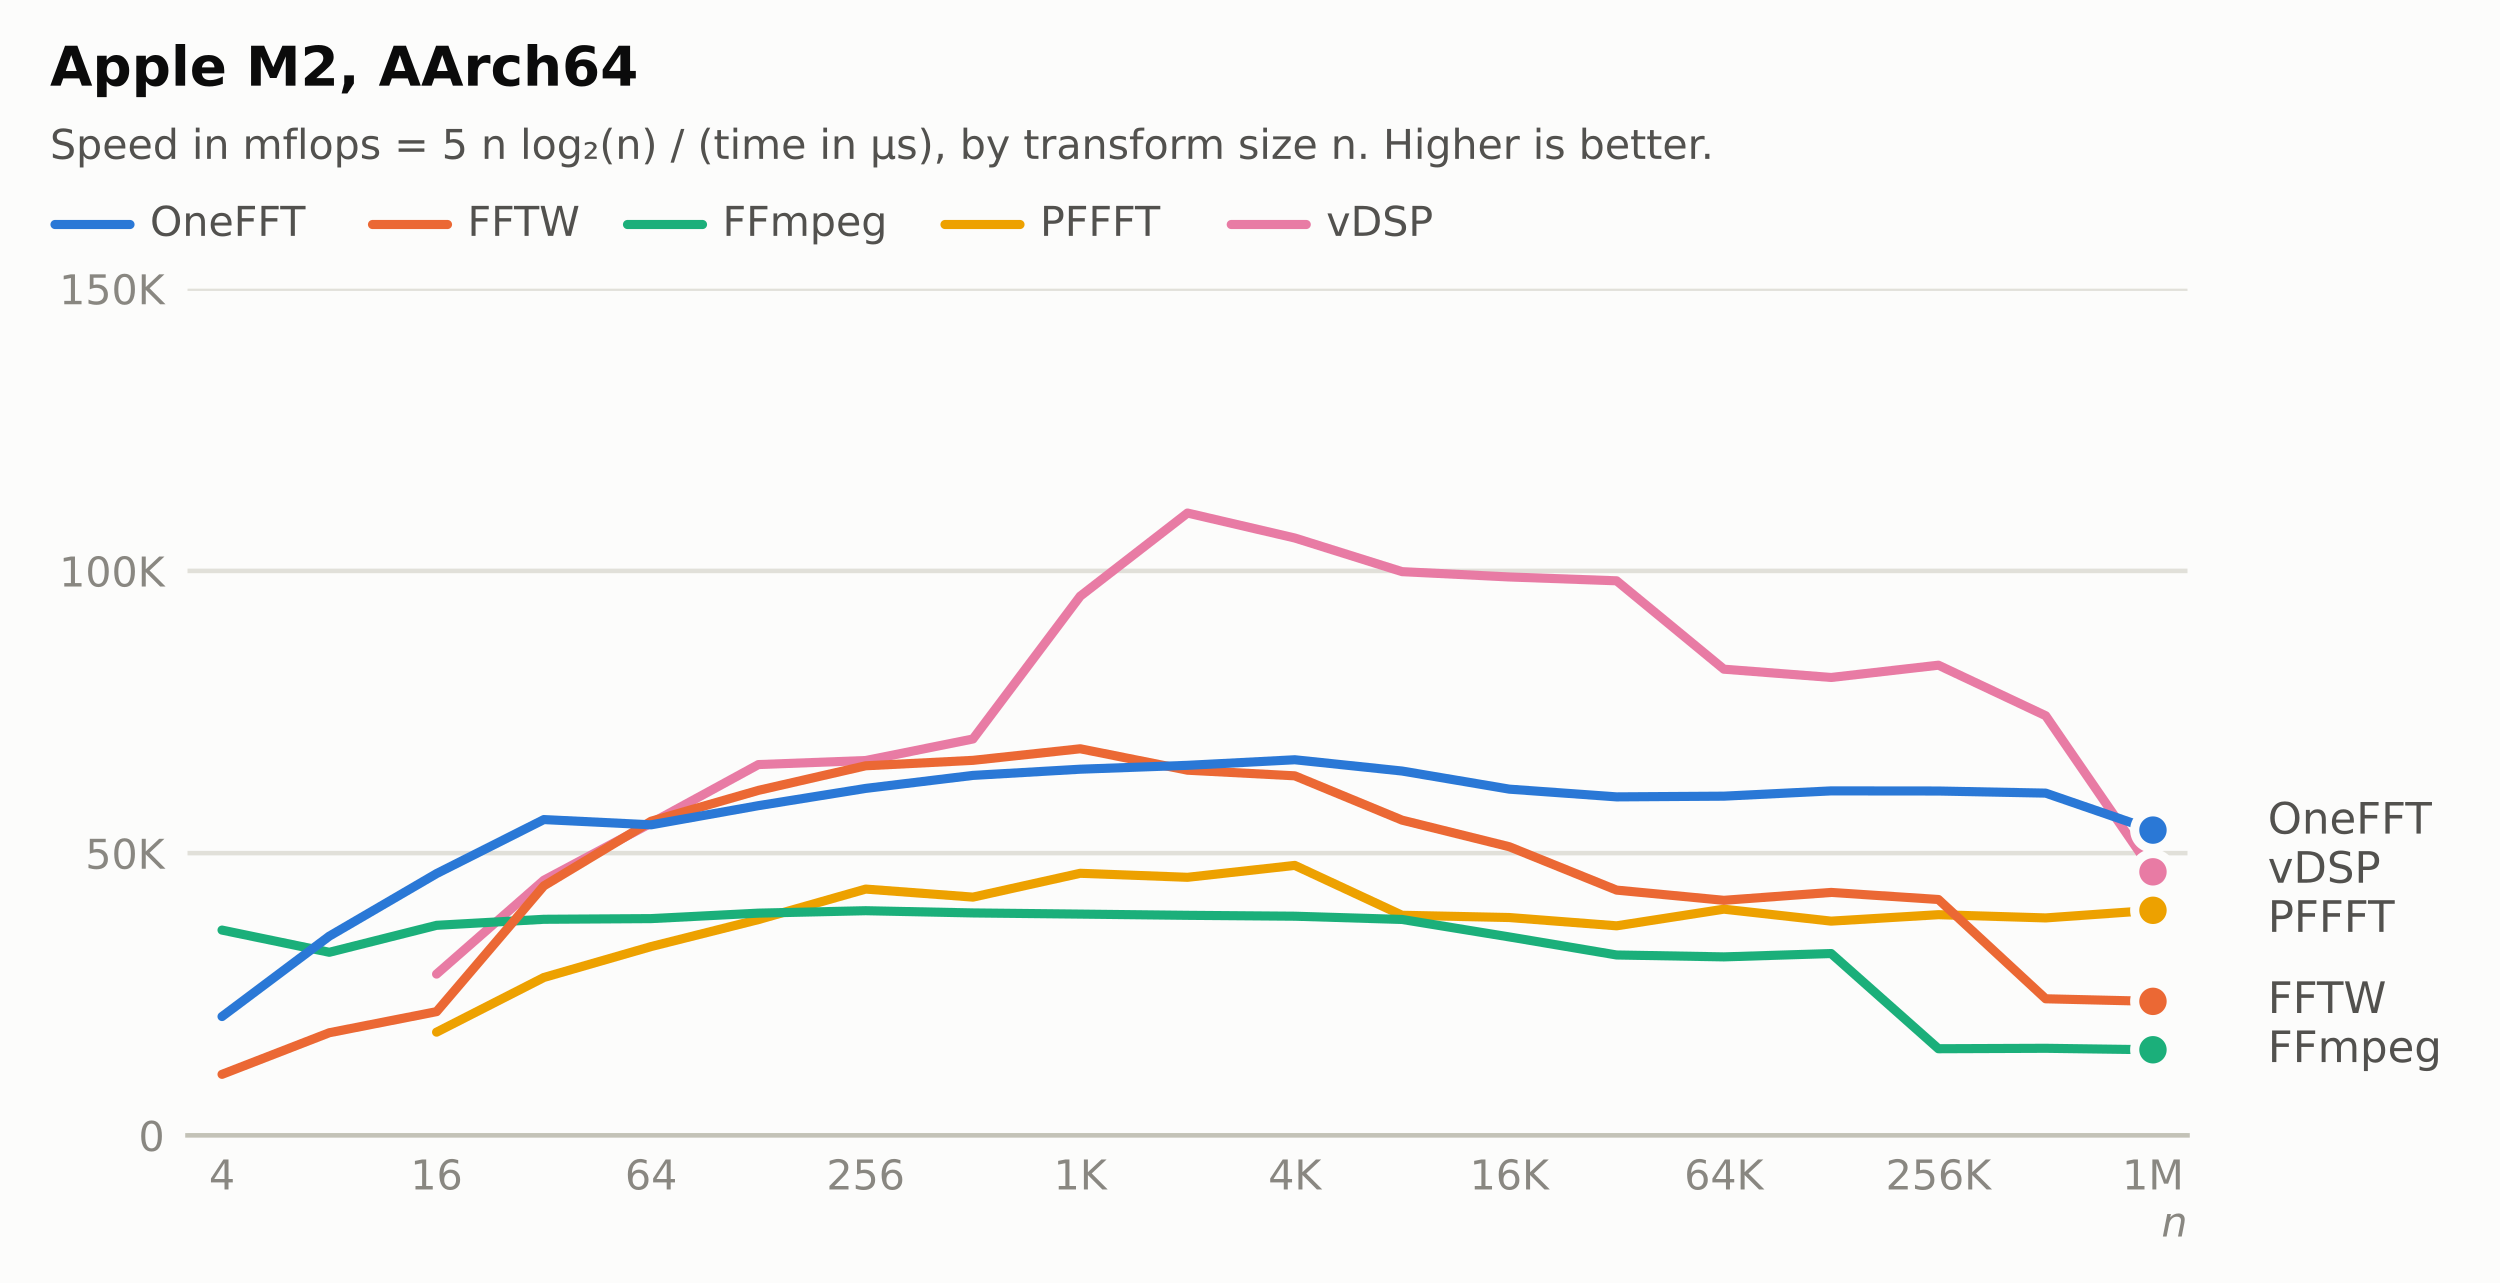
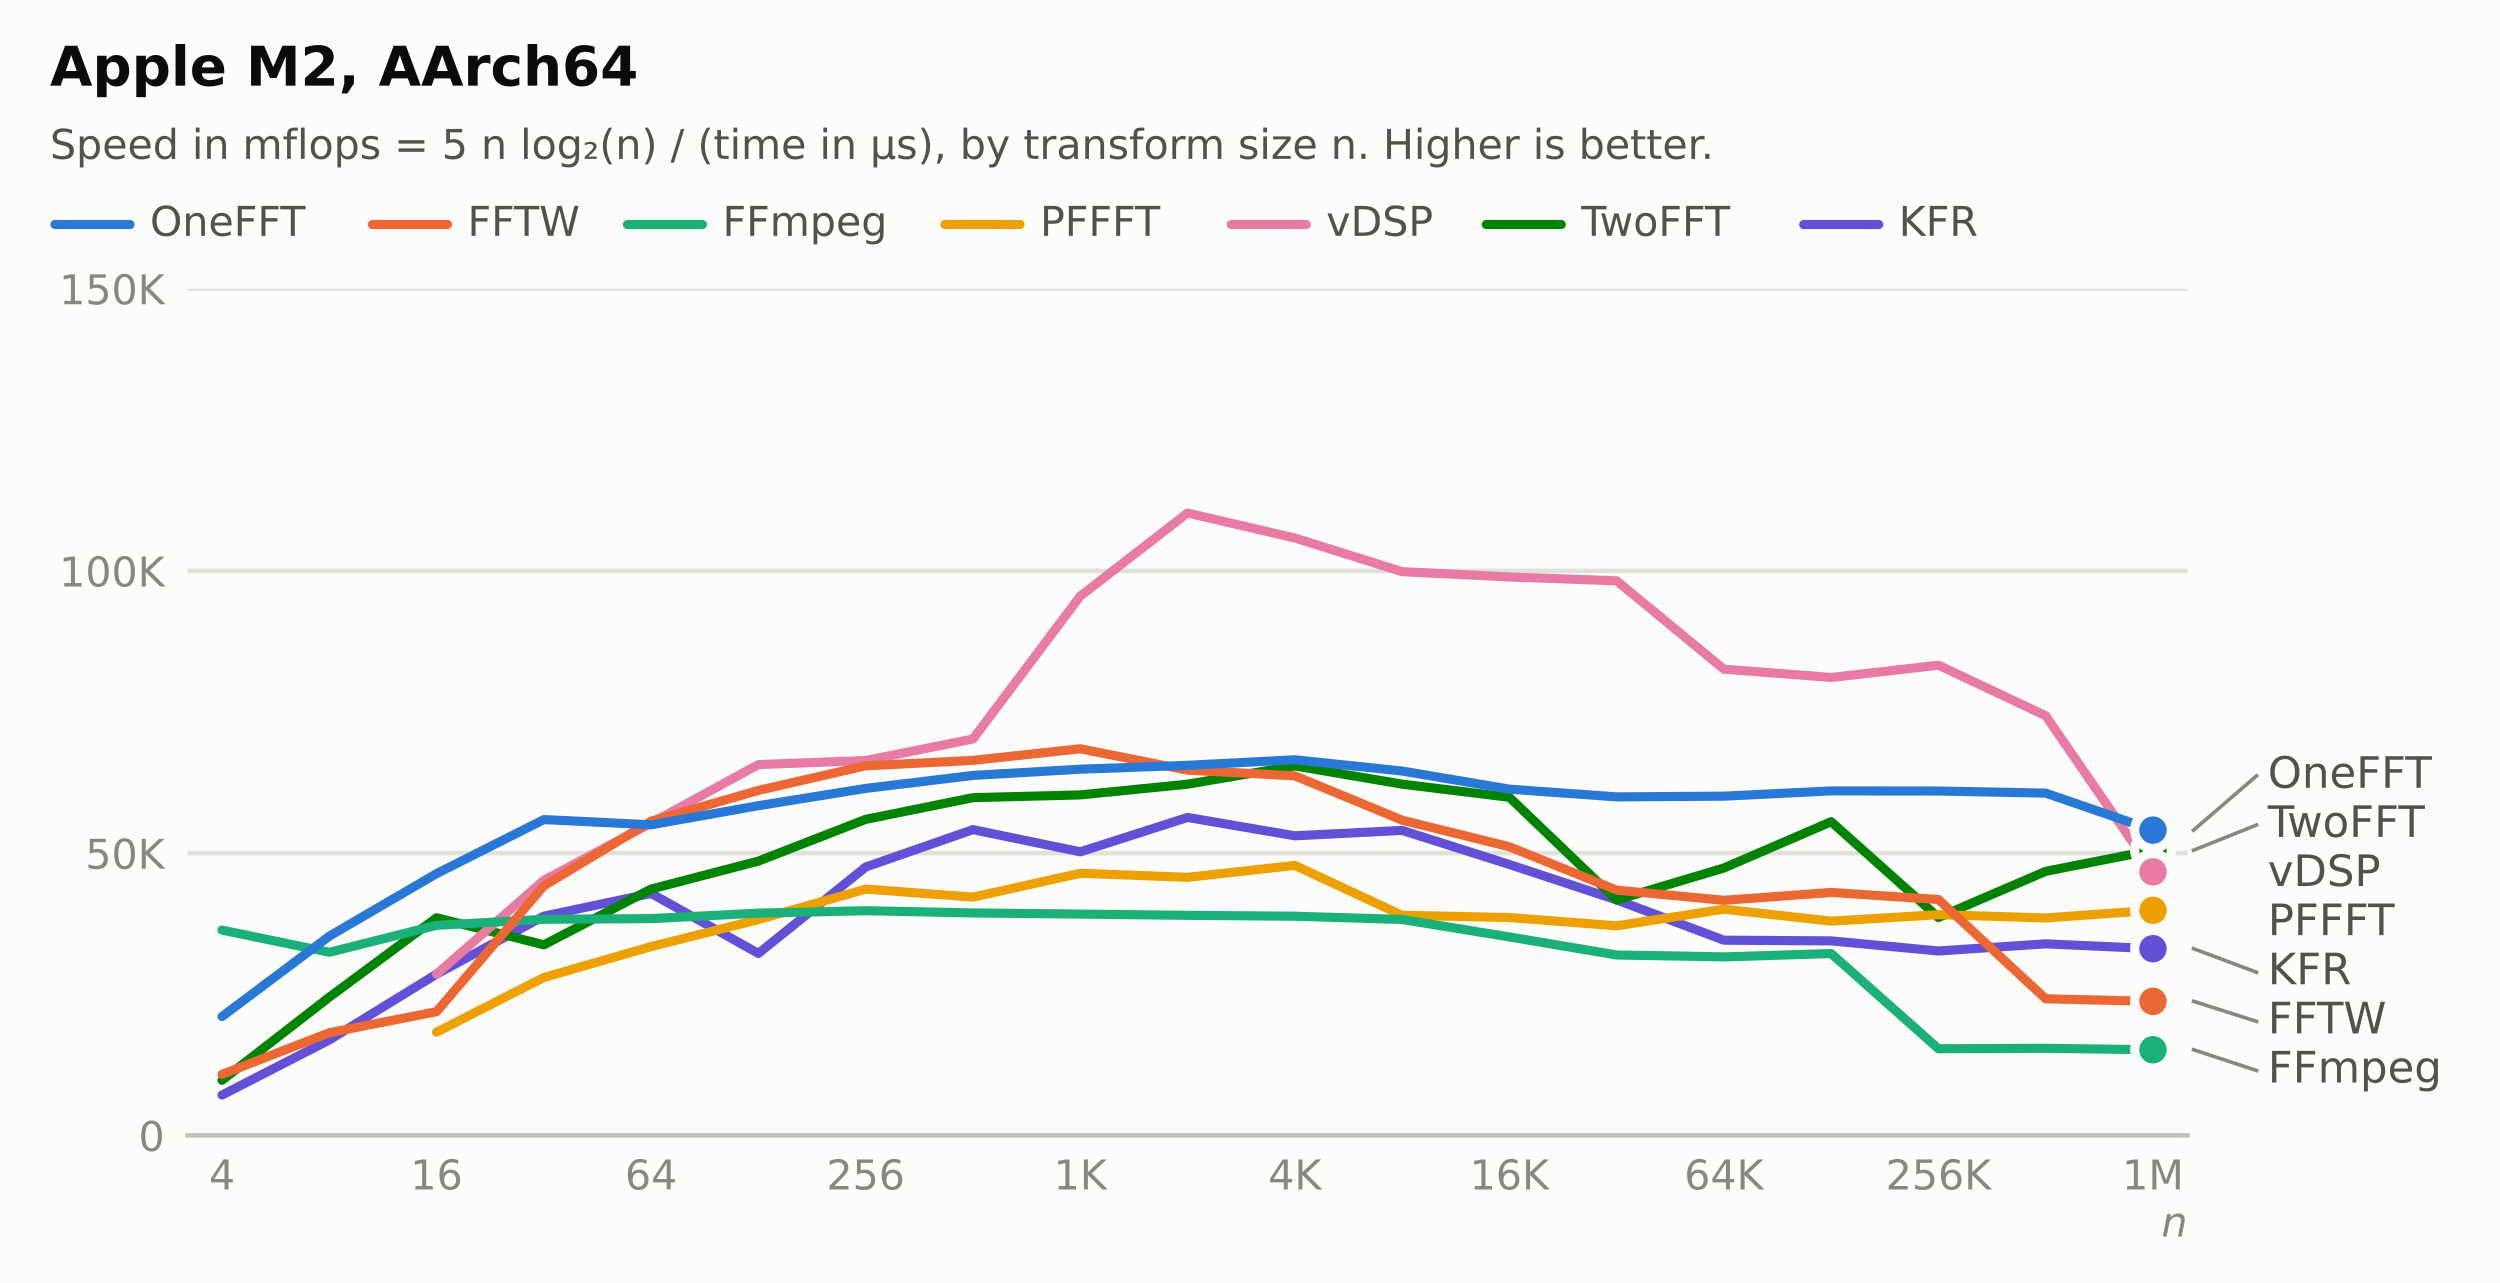
<svg xmlns="http://www.w3.org/2000/svg" xmlns:xlink="http://www.w3.org/1999/xlink" width="547.2pt" height="280.8pt" viewBox="0 0 547.2 280.8" version="1.1">
  <defs>
    <style type="text/css">*{stroke-linejoin: round; stroke-linecap: butt}</style>
  </defs>
  <g id="figure_1">
    <g id="patch_1">
      <path d="M 0 280.8  L 547.2 280.8  L 547.2 0  L 0 0  z " style="fill: #fcfcfb" />
    </g>
    <g id="axes_1">
      <g id="patch_2">
        <path d="M 41.04 248.508  L 478.8 248.508  L 478.8 63.18  L 41.04 63.18  z " style="fill: #fcfcfb" />
      </g>
      <g id="matplotlib.axis_1">
        <g id="xtick_1">
          <g id="line2d_1" />
          <g id="text_1">
            <text style="font-size: 9px; font-family: system-ui, -apple-system, 'Segoe UI', 'DejaVu Sans', sans-serif; text-anchor: middle; fill: #898781" x="48.599" y="260.347" transform="rotate(-0 48.59891 260.3466)">4</text>
          </g>
        </g>
        <g id="xtick_2">
          <g id="line2d_2" />
          <g id="text_2">
            <text style="font-size: 9px; font-family: system-ui, -apple-system, 'Segoe UI', 'DejaVu Sans', sans-serif; text-anchor: middle; fill: #898781" x="95.559" y="260.347" transform="rotate(-0 95.55915 260.3466)">16</text>
          </g>
        </g>
        <g id="xtick_3">
          <g id="line2d_3" />
          <g id="text_3">
            <text style="font-size: 9px; font-family: system-ui, -apple-system, 'Segoe UI', 'DejaVu Sans', sans-serif; text-anchor: middle; fill: #898781" x="142.519" y="260.347" transform="rotate(-0 142.5194 260.3466)">64</text>
          </g>
        </g>
        <g id="xtick_4">
          <g id="line2d_4" />
          <g id="text_4">
            <text style="font-size: 9px; font-family: system-ui, -apple-system, 'Segoe UI', 'DejaVu Sans', sans-serif; text-anchor: middle; fill: #898781" x="189.48" y="260.347" transform="rotate(-0 189.4796 260.3466)">256</text>
          </g>
        </g>
        <g id="xtick_5">
          <g id="line2d_5" />
          <g id="text_5">
            <text style="font-size: 9px; font-family: system-ui, -apple-system, 'Segoe UI', 'DejaVu Sans', sans-serif; text-anchor: middle; fill: #898781" x="236.44" y="260.347" transform="rotate(-0 236.4399 260.3466)">1K</text>
          </g>
        </g>
        <g id="xtick_6">
          <g id="line2d_6" />
          <g id="text_6">
            <text style="font-size: 9px; font-family: system-ui, -apple-system, 'Segoe UI', 'DejaVu Sans', sans-serif; text-anchor: middle; fill: #898781" x="283.4" y="260.347" transform="rotate(-0 283.4001 260.3466)">4K</text>
          </g>
        </g>
        <g id="xtick_7">
          <g id="line2d_7" />
          <g id="text_7">
            <text style="font-size: 9px; font-family: system-ui, -apple-system, 'Segoe UI', 'DejaVu Sans', sans-serif; text-anchor: middle; fill: #898781" x="330.36" y="260.347" transform="rotate(-0 330.3604 260.3466)">16K</text>
          </g>
        </g>
        <g id="xtick_8">
          <g id="line2d_8" />
          <g id="text_8">
            <text style="font-size: 9px; font-family: system-ui, -apple-system, 'Segoe UI', 'DejaVu Sans', sans-serif; text-anchor: middle; fill: #898781" x="377.321" y="260.347" transform="rotate(-0 377.3206 260.3466)">64K</text>
          </g>
        </g>
        <g id="xtick_9">
          <g id="line2d_9" />
          <g id="text_9">
            <text style="font-size: 9px; font-family: system-ui, -apple-system, 'Segoe UI', 'DejaVu Sans', sans-serif; text-anchor: middle; fill: #898781" x="424.281" y="260.347" transform="rotate(-0 424.2808 260.3466)">256K</text>
          </g>
        </g>
        <g id="xtick_10">
          <g id="line2d_10" />
          <g id="text_10">
            <text style="font-size: 9px; font-family: system-ui, -apple-system, 'Segoe UI', 'DejaVu Sans', sans-serif; text-anchor: middle; fill: #898781" x="471.241" y="260.347" transform="rotate(-0 471.2411 260.3466)">1M</text>
          </g>
        </g>
      </g>
      <g id="matplotlib.axis_2">
        <g id="ytick_1">
          <g id="line2d_11">
            <path d="M 41.04 248.508  L 478.8 248.508  " clip-path="url(#p783c82a42f)" style="fill: none; stroke: #e1e0d9; stroke-linecap: square" />
          </g>
          <g id="line2d_12" />
          <g id="text_11">
            <text style="font-size: 9px; font-family: system-ui, -apple-system, 'Segoe UI', 'DejaVu Sans', sans-serif; text-anchor: end; fill: #898781" x="36.04" y="251.927" transform="rotate(-0 36.04 251.9273)">0</text>
          </g>
        </g>
        <g id="ytick_2">
          <g id="line2d_13">
            <path d="M 41.04 186.732  L 478.8 186.732  " clip-path="url(#p783c82a42f)" style="fill: none; stroke: #e1e0d9; stroke-linecap: square" />
          </g>
          <g id="line2d_14" />
          <g id="text_12">
            <text style="font-size: 9px; font-family: system-ui, -apple-system, 'Segoe UI', 'DejaVu Sans', sans-serif; text-anchor: end; fill: #898781" x="36.04" y="190.151" transform="rotate(-0 36.04 190.1513)">50K</text>
          </g>
        </g>
        <g id="ytick_3">
          <g id="line2d_15">
            <path d="M 41.04 124.956  L 478.8 124.956  " clip-path="url(#p783c82a42f)" style="fill: none; stroke: #e1e0d9; stroke-linecap: square" />
          </g>
          <g id="line2d_16" />
          <g id="text_13">
            <text style="font-size: 9px; font-family: system-ui, -apple-system, 'Segoe UI', 'DejaVu Sans', sans-serif; text-anchor: end; fill: #898781" x="36.04" y="128.375" transform="rotate(-0 36.04 128.3753)">100K</text>
          </g>
        </g>
        <g id="ytick_4">
          <g id="line2d_17">
            <path d="M 41.04 63.18  L 478.8 63.18  " clip-path="url(#p783c82a42f)" style="fill: none; stroke: #e1e0d9; stroke-linecap: square" />
          </g>
          <g id="line2d_18" />
          <g id="text_14">
            <text style="font-size: 9px; font-family: system-ui, -apple-system, 'Segoe UI', 'DejaVu Sans', sans-serif; text-anchor: end; fill: #898781" x="36.04" y="66.599" transform="rotate(-0 36.04 66.5993)">150K</text>
          </g>
        </g>
      </g>
      <g id="line2d_19">
+         <path d="M 480.129 229.773  L 493.916 234.312  " style="fill: none; stroke: #898781; stroke-width: 0.8; stroke-linecap: square" />
+       </g>
+       <g id="line2d_20">
+         <path d="M 480.129 219.177  L 493.916 223.563  " style="fill: none; stroke: #898781; stroke-width: 0.8; stroke-linecap: square" />
+       </g>
+       <g id="line2d_21">
+         <path d="M 480.129 207.652  L 493.916 212.814  " style="fill: none; stroke: #898781; stroke-width: 0.8; stroke-linecap: square" />
+       </g>
+       <g id="line2d_22">
+         <path d="M 480.129 186.088  L 493.916 180.567  " style="fill: none; stroke: #898781; stroke-width: 0.8; stroke-linecap: square" />
+       </g>
+       <g id="line2d_23">
+         <path d="M 480.129 181.693  L 493.916 169.818  " style="fill: none; stroke: #898781; stroke-width: 0.8; stroke-linecap: square" />
+       </g>
+       <g id="line2d_24">
+         <path d="M 48.599 239.683  L 72.079 227.626  L 95.559 213.207  L 119.039 200.527  L 142.519 195.557  L 166 208.687  L 189.48 189.772  L 212.96 181.591  L 236.44 186.447  L 259.92 178.924  L 283.4 182.939  L 306.88 181.754  L 330.36 189.216  L 353.84 196.975  L 377.321 205.786  L 400.801 205.941  L 424.281 208.149  L 447.761 206.588  L 471.241 207.652  " clip-path="url(#p783c82a42f)" style="fill: none; stroke: #6250d6; stroke-width: 2; stroke-linecap: round" />
+       </g>
+       <g id="line2d_25">
+         <path d="M 48.599 236.454  L 72.079 218.25  L 95.559 200.873  L 119.039 206.803  L 142.519 194.594  L 166 188.474  L 189.48 179.335  L 212.96 174.589  L 236.44 173.99  L 259.92 171.64  L 283.4 167.643  L 306.88 171.639  L 330.36 174.507  L 353.84 196.989  L 377.321 189.986  L 400.801 179.854  L 424.281 200.82  L 447.761 190.712  L 471.241 186.088  " clip-path="url(#p783c82a42f)" style="fill: none; stroke: #008300; stroke-width: 2; stroke-linecap: round" />
+       </g>
+       <g id="line2d_26">
        <path d="M 95.559 213.207  L 119.039 192.665  L 142.519 180.145  L 166 167.348  L 189.48 166.46  L 212.96 161.747  L 236.44 130.488  L 259.92 112.295  L 283.4 117.758  L 306.88 125.123  L 330.36 126.288  L 353.84 127.127  L 377.321 146.472  L 400.801 148.284  L 424.281 145.597  L 447.761 156.66  L 471.241 190.826  " clip-path="url(#p783c82a42f)" style="fill: none; stroke: #e87ba4; stroke-width: 2; stroke-linecap: round" />
      </g>
-       <g id="line2d_20">
+       <g id="line2d_27">
        <path d="M 95.559 225.916  L 119.039 213.948  L 142.519 207.181  L 166 201.28  L 189.48 194.602  L 212.96 196.362  L 236.44 191.146  L 259.92 192.025  L 283.4 189.419  L 306.88 200.333  L 330.36 200.828  L 353.84 202.643  L 377.321 199.001  L 400.801 201.618  L 424.281 200.207  L 447.761 200.915  L 471.241 199.248  " clip-path="url(#p783c82a42f)" style="fill: none; stroke: #eda100; stroke-width: 2; stroke-linecap: round" />
      </g>
-       <g id="line2d_21">
+       <g id="line2d_28">
        <path d="M 48.599 203.58  L 72.079 208.437  L 95.559 202.535  L 119.039 201.215  L 142.519 201.064  L 166 199.869  L 189.48 199.337  L 212.96 199.823  L 236.44 200.078  L 259.92 200.346  L 283.4 200.54  L 306.88 201.252  L 330.36 205.075  L 353.84 209.026  L 377.321 209.442  L 400.801 208.71  L 424.281 229.549  L 447.761 229.45  L 471.241 229.773  " clip-path="url(#p783c82a42f)" style="fill: none; stroke: #1baf7a; stroke-width: 2; stroke-linecap: round" />
      </g>
-       <g id="line2d_22">
+       <g id="line2d_29">
        <path d="M 48.599 235.151  L 72.079 226.044  L 95.559 221.428  L 119.039 193.899  L 142.519 179.749  L 166 172.995  L 189.48 167.615  L 212.96 166.425  L 236.44 163.892  L 259.92 168.581  L 283.4 169.812  L 306.88 179.512  L 330.36 185.333  L 353.84 194.826  L 377.321 197.06  L 400.801 195.335  L 424.281 196.882  L 447.761 218.613  L 471.241 219.177  " clip-path="url(#p783c82a42f)" style="fill: none; stroke: #eb6834; stroke-width: 2; stroke-linecap: round" />
      </g>
      <g id="patch_3">
        <path d="M 41.04 248.508  L 478.8 248.508  " style="fill: none; stroke: #c3c2b7; stroke-linejoin: miter; stroke-linecap: square" />
      </g>
-       <g id="line2d_23">
+       <g id="line2d_30">
        <path d="M 48.599 222.497  L 72.079 204.901  L 95.559 191.209  L 119.039 179.388  L 142.519 180.537  L 166 176.342  L 189.48 172.567  L 212.96 169.719  L 236.44 168.363  L 259.92 167.516  L 283.4 166.296  L 306.88 168.764  L 330.36 172.73  L 353.84 174.421  L 377.321 174.265  L 400.801 173.109  L 424.281 173.137  L 447.761 173.599  L 471.241 181.693  " clip-path="url(#p783c82a42f)" style="fill: none; stroke: #2a78d6; stroke-width: 2; stroke-linecap: round" />
      </g>
      <g id="text_15">
-         <text style="font-size: 9.5px; font-family: system-ui, -apple-system, 'Segoe UI', 'DejaVu Sans', sans-serif; text-anchor: start; fill: #52514e" x="496.374" y="232.471" transform="rotate(-0 496.374 232.471)">FFmpeg</text>
+         <text style="font-size: 9.5px; font-family: system-ui, -apple-system, 'Segoe UI', 'DejaVu Sans', sans-serif; text-anchor: start; fill: #52514e" x="496.374" y="236.934" transform="rotate(-0 496.374 236.9338)">FFmpeg</text>
      </g>
      <g id="text_16">
-         <text style="font-size: 9.5px; font-family: system-ui, -apple-system, 'Segoe UI', 'DejaVu Sans', sans-serif; text-anchor: start; fill: #52514e" x="496.374" y="221.722" transform="rotate(-0 496.374 221.722)">FFTW</text>
+         <text style="font-size: 9.5px; font-family: system-ui, -apple-system, 'Segoe UI', 'DejaVu Sans', sans-serif; text-anchor: start; fill: #52514e" x="496.374" y="226.185" transform="rotate(-0 496.374 226.1848)">FFTW</text>
      </g>
      <g id="text_17">
-         <text style="font-size: 9.5px; font-family: system-ui, -apple-system, 'Segoe UI', 'DejaVu Sans', sans-serif; text-anchor: start; fill: #52514e" x="496.374" y="203.96" transform="rotate(-0 496.374 203.9596)">PFFFT</text>
+         <text style="font-size: 9.5px; font-family: system-ui, -apple-system, 'Segoe UI', 'DejaVu Sans', sans-serif; text-anchor: start; fill: #52514e" x="496.374" y="215.436" transform="rotate(-0 496.374 215.4358)">KFR</text>
      </g>
      <g id="text_18">
-         <text style="font-size: 9.5px; font-family: system-ui, -apple-system, 'Segoe UI', 'DejaVu Sans', sans-serif; text-anchor: start; fill: #52514e" x="496.374" y="193.211" transform="rotate(-0 496.374 193.2105)">vDSP</text>
+         <text style="font-size: 9.5px; font-family: system-ui, -apple-system, 'Segoe UI', 'DejaVu Sans', sans-serif; text-anchor: start; fill: #52514e" x="496.374" y="204.687" transform="rotate(-0 496.374 204.6867)">PFFFT</text>
      </g>
      <g id="text_19">
-         <text style="font-size: 9.5px; font-family: system-ui, -apple-system, 'Segoe UI', 'DejaVu Sans', sans-serif; text-anchor: start; fill: #52514e" x="496.374" y="182.462" transform="rotate(-0 496.374 182.4615)">OneFFT</text>
-       </g>
-       <g id="line2d_24">
-         <path d="M 471.241 190.826  " style="fill: none; stroke: #1f77b4; stroke-width: 1.5; stroke-linecap: square" />
+         <text style="font-size: 9.5px; font-family: system-ui, -apple-system, 'Segoe UI', 'DejaVu Sans', sans-serif; text-anchor: start; fill: #52514e" x="496.374" y="193.938" transform="rotate(-0 496.374 193.9377)">vDSP</text>
+       </g>
+       <g id="text_20">
+         <text style="font-size: 9.5px; font-family: system-ui, -apple-system, 'Segoe UI', 'DejaVu Sans', sans-serif; text-anchor: start; fill: #52514e" x="496.374" y="183.189" transform="rotate(-0 496.374 183.1887)">TwoFFT</text>
+       </g>
+       <g id="text_21">
+         <text style="font-size: 9.5px; font-family: system-ui, -apple-system, 'Segoe UI', 'DejaVu Sans', sans-serif; text-anchor: start; fill: #52514e" x="496.374" y="172.44" transform="rotate(-0 496.374 172.4397)">OneFFT</text>
+       </g>
+       <g id="line2d_31">
+         <path d="M 471.241 207.652  " style="fill: none; stroke: #1f77b4; stroke-width: 1.5; stroke-linecap: square" />
+         <defs>
+           <path id="m123f0e776b" d="M 0 4  C 1.061 4 2.078 3.579 2.828 2.828  C 3.579 2.078 4 1.061 4 0  C 4 -1.061 3.579 -2.078 2.828 -2.828  C 2.078 -3.579 1.061 -4 0 -4  C -1.061 -4 -2.078 -3.579 -2.828 -2.828  C -3.579 -2.078 -4 -1.061 -4 0  C -4 1.061 -3.579 2.078 -2.828 2.828  C -2.078 3.579 -1.061 4 0 4  z " style="stroke: #fcfcfb; stroke-width: 2" />
+         </defs>
+         <g>
+           <use xlink:href="#m123f0e776b" x="471.241" y="207.652" style="fill: #6250d6; stroke: #fcfcfb; stroke-width: 2" />
+         </g>
+       </g>
+       <g id="line2d_32">
+         <path d="M 471.241 186.088  " style="fill: none; stroke: #ff7f0e; stroke-width: 1.5; stroke-linecap: square" />
+         <defs>
+           <path id="m40af506e91" d="M 0 4  C 1.061 4 2.078 3.579 2.828 2.828  C 3.579 2.078 4 1.061 4 0  C 4 -1.061 3.579 -2.078 2.828 -2.828  C 2.078 -3.579 1.061 -4 0 -4  C -1.061 -4 -2.078 -3.579 -2.828 -2.828  C -3.579 -2.078 -4 -1.061 -4 0  C -4 1.061 -3.579 2.078 -2.828 2.828  C -2.078 3.579 -1.061 4 0 4  z " style="stroke: #fcfcfb; stroke-width: 2" />
+         </defs>
+         <g>
+           <use xlink:href="#m40af506e91" x="471.241" y="186.088" style="fill: #008300; stroke: #fcfcfb; stroke-width: 2" />
+         </g>
+       </g>
+       <g id="line2d_33">
+         <path d="M 471.241 190.826  " style="fill: none; stroke: #2ca02c; stroke-width: 1.5; stroke-linecap: square" />
        <defs>
          <path id="m09dd07f2e3" d="M 0 4  C 1.061 4 2.078 3.579 2.828 2.828  C 3.579 2.078 4 1.061 4 0  C 4 -1.061 3.579 -2.078 2.828 -2.828  C 2.078 -3.579 1.061 -4 0 -4  C -1.061 -4 -2.078 -3.579 -2.828 -2.828  C -3.579 -2.078 -4 -1.061 -4 0  C -4 1.061 -3.579 2.078 -2.828 2.828  C -2.078 3.579 -1.061 4 0 4  z " style="stroke: #fcfcfb; stroke-width: 2" />
        </defs>
        <g>
          <use xlink:href="#m09dd07f2e3" x="471.241" y="190.826" style="fill: #e87ba4; stroke: #fcfcfb; stroke-width: 2" />
        </g>
      </g>
-       <g id="line2d_25">
-         <path d="M 471.241 199.248  " style="fill: none; stroke: #ff7f0e; stroke-width: 1.5; stroke-linecap: square" />
+       <g id="line2d_34">
+         <path d="M 471.241 199.248  " style="fill: none; stroke: #d62728; stroke-width: 1.5; stroke-linecap: square" />
        <defs>
          <path id="m5d4fb2577f" d="M 0 4  C 1.061 4 2.078 3.579 2.828 2.828  C 3.579 2.078 4 1.061 4 0  C 4 -1.061 3.579 -2.078 2.828 -2.828  C 2.078 -3.579 1.061 -4 0 -4  C -1.061 -4 -2.078 -3.579 -2.828 -2.828  C -3.579 -2.078 -4 -1.061 -4 0  C -4 1.061 -3.579 2.078 -2.828 2.828  C -2.078 3.579 -1.061 4 0 4  z " style="stroke: #fcfcfb; stroke-width: 2" />
        </defs>
        <g>
          <use xlink:href="#m5d4fb2577f" x="471.241" y="199.248" style="fill: #eda100; stroke: #fcfcfb; stroke-width: 2" />
        </g>
      </g>
-       <g id="line2d_26">
-         <path d="M 471.241 229.773  " style="fill: none; stroke: #2ca02c; stroke-width: 1.5; stroke-linecap: square" />
+       <g id="line2d_35">
+         <path d="M 471.241 229.773  " style="fill: none; stroke: #9467bd; stroke-width: 1.5; stroke-linecap: square" />
        <defs>
          <path id="mb385538bec" d="M 0 4  C 1.061 4 2.078 3.579 2.828 2.828  C 3.579 2.078 4 1.061 4 0  C 4 -1.061 3.579 -2.078 2.828 -2.828  C 2.078 -3.579 1.061 -4 0 -4  C -1.061 -4 -2.078 -3.579 -2.828 -2.828  C -3.579 -2.078 -4 -1.061 -4 0  C -4 1.061 -3.579 2.078 -2.828 2.828  C -2.078 3.579 -1.061 4 0 4  z " style="stroke: #fcfcfb; stroke-width: 2" />
        </defs>
        <g>
          <use xlink:href="#mb385538bec" x="471.241" y="229.773" style="fill: #1baf7a; stroke: #fcfcfb; stroke-width: 2" />
        </g>
      </g>
-       <g id="line2d_27">
-         <path d="M 471.241 219.177  " style="fill: none; stroke: #d62728; stroke-width: 1.5; stroke-linecap: square" />
+       <g id="line2d_36">
+         <path d="M 471.241 219.177  " style="fill: none; stroke: #8c564b; stroke-width: 1.5; stroke-linecap: square" />
        <defs>
          <path id="m1467af2e55" d="M 0 4  C 1.061 4 2.078 3.579 2.828 2.828  C 3.579 2.078 4 1.061 4 0  C 4 -1.061 3.579 -2.078 2.828 -2.828  C 2.078 -3.579 1.061 -4 0 -4  C -1.061 -4 -2.078 -3.579 -2.828 -2.828  C -3.579 -2.078 -4 -1.061 -4 0  C -4 1.061 -3.579 2.078 -2.828 2.828  C -2.078 3.579 -1.061 4 0 4  z " style="stroke: #fcfcfb; stroke-width: 2" />
        </defs>
        <g>
          <use xlink:href="#m1467af2e55" x="471.241" y="219.177" style="fill: #eb6834; stroke: #fcfcfb; stroke-width: 2" />
        </g>
      </g>
-       <g id="line2d_28">
-         <path d="M 471.241 181.693  " style="fill: none; stroke: #9467bd; stroke-width: 1.5; stroke-linecap: square" />
+       <g id="line2d_37">
+         <path d="M 471.241 181.693  " style="fill: none; stroke: #e377c2; stroke-width: 1.5; stroke-linecap: square" />
        <defs>
          <path id="mdb0aa99128" d="M 0 4  C 1.061 4 2.078 3.579 2.828 2.828  C 3.579 2.078 4 1.061 4 0  C 4 -1.061 3.579 -2.078 2.828 -2.828  C 2.078 -3.579 1.061 -4 0 -4  C -1.061 -4 -2.078 -3.579 -2.828 -2.828  C -3.579 -2.078 -4 -1.061 -4 0  C -4 1.061 -3.579 2.078 -2.828 2.828  C -2.078 3.579 -1.061 4 0 4  z " style="stroke: #fcfcfb; stroke-width: 2" />
        </defs>
        <g>
          <use xlink:href="#mdb0aa99128" x="471.241" y="181.693" style="fill: #2a78d6; stroke: #fcfcfb; stroke-width: 2" />
        </g>
      </g>
    </g>
-     <g id="line2d_29">
+     <g id="line2d_38">
      <path d="M 12.038 49.14  L 28.454 49.14  " style="fill: none; stroke: #2a78d6; stroke-width: 2; stroke-linecap: round" />
    </g>
-     <g id="line2d_30">
+     <g id="line2d_39">
      <path d="M 81.533 49.14  L 97.949 49.14  " style="fill: none; stroke: #eb6834; stroke-width: 2; stroke-linecap: round" />
    </g>
-     <g id="line2d_31">
+     <g id="line2d_40">
      <path d="M 137.347 49.14  L 153.763 49.14  " style="fill: none; stroke: #1baf7a; stroke-width: 2; stroke-linecap: round" />
    </g>
-     <g id="line2d_32">
+     <g id="line2d_41">
      <path d="M 206.842 49.14  L 223.258 49.14  " style="fill: none; stroke: #eda100; stroke-width: 2; stroke-linecap: round" />
    </g>
-     <g id="line2d_33">
+     <g id="line2d_42">
      <path d="M 269.496 49.14  L 285.912 49.14  " style="fill: none; stroke: #e87ba4; stroke-width: 2; stroke-linecap: round" />
    </g>
-     <g id="text_20">
+     <g id="line2d_43">
+       <path d="M 325.31 49.14  L 341.726 49.14  " style="fill: none; stroke: #008300; stroke-width: 2; stroke-linecap: round" />
+     </g>
+     <g id="line2d_44">
+       <path d="M 394.805 49.14  L 411.221 49.14  " style="fill: none; stroke: #6250d6; stroke-width: 2; stroke-linecap: round" />
+     </g>
+     <g id="text_22">
      <text style="font-weight: 700; font-size: 12px; font-family: system-ui, -apple-system, 'Segoe UI', 'DejaVu Sans', sans-serif; text-anchor: start; fill: #0b0b0b" x="10.944" y="18.755" transform="rotate(-0 10.944 18.75525)">Apple M2, AArch64</text>
    </g>
-     <g id="text_21">
+     <g id="text_23">
      <text style="font-size: 9px; font-family: system-ui, -apple-system, 'Segoe UI', 'DejaVu Sans', sans-serif; text-anchor: start; fill: #52514e" x="10.944" y="34.775" transform="rotate(-0 10.944 34.77544)">Speed in mflops = 5 n log₂(n) / (time in µs), by transform size n. Higher is better.</text>
    </g>
-     <g id="text_22">
+     <g id="text_24">
      <text style="font-size: 9px; font-family: system-ui, -apple-system, 'Segoe UI', 'DejaVu Sans', sans-serif; text-anchor: start; fill: #52514e" x="32.832" y="51.623" transform="rotate(-0 32.832 51.62344)">OneFFT</text>
    </g>
-     <g id="text_23">
+     <g id="text_25">
      <text style="font-size: 9px; font-family: system-ui, -apple-system, 'Segoe UI', 'DejaVu Sans', sans-serif; text-anchor: start; fill: #52514e" x="102.326" y="51.623" transform="rotate(-0 102.3264 51.62344)">FFTW</text>
    </g>
-     <g id="text_24">
+     <g id="text_26">
      <text style="font-size: 9px; font-family: system-ui, -apple-system, 'Segoe UI', 'DejaVu Sans', sans-serif; text-anchor: start; fill: #52514e" x="158.141" y="51.623" transform="rotate(-0 158.1408 51.62344)">FFmpeg</text>
    </g>
-     <g id="text_25">
+     <g id="text_27">
      <text style="font-size: 9px; font-family: system-ui, -apple-system, 'Segoe UI', 'DejaVu Sans', sans-serif; text-anchor: start; fill: #52514e" x="227.635" y="51.623" transform="rotate(-0 227.6352 51.62344)">PFFFT</text>
    </g>
-     <g id="text_26">
+     <g id="text_28">
      <text style="font-size: 9px; font-family: system-ui, -apple-system, 'Segoe UI', 'DejaVu Sans', sans-serif; text-anchor: start; fill: #52514e" x="290.29" y="51.623" transform="rotate(-0 290.2896 51.62344)">vDSP</text>
    </g>
-     <g id="text_27">
+     <g id="text_29">
+       <text style="font-size: 9px; font-family: system-ui, -apple-system, 'Segoe UI', 'DejaVu Sans', sans-serif; text-anchor: start; fill: #52514e" x="346.104" y="51.623" transform="rotate(-0 346.104 51.62344)">TwoFFT</text>
+     </g>
+     <g id="text_30">
+       <text style="font-size: 9px; font-family: system-ui, -apple-system, 'Segoe UI', 'DejaVu Sans', sans-serif; text-anchor: start; fill: #52514e" x="415.598" y="51.623" transform="rotate(-0 415.5984 51.62344)">KFR</text>
+     </g>
+     <g id="text_31">
      <text style="font-style: italic; font-size: 9px; font-family: system-ui, -apple-system, 'Segoe UI', 'DejaVu Sans', sans-serif; text-anchor: end; fill: #898781" x="478.8" y="270.647" transform="rotate(-0 478.8 270.6474)">n</text>
    </g>
  </g>
  <defs>
    <clipPath id="p783c82a42f">
      <rect x="41.04" y="63.18" width="437.76" height="185.328" />
    </clipPath>
  </defs>
</svg>
